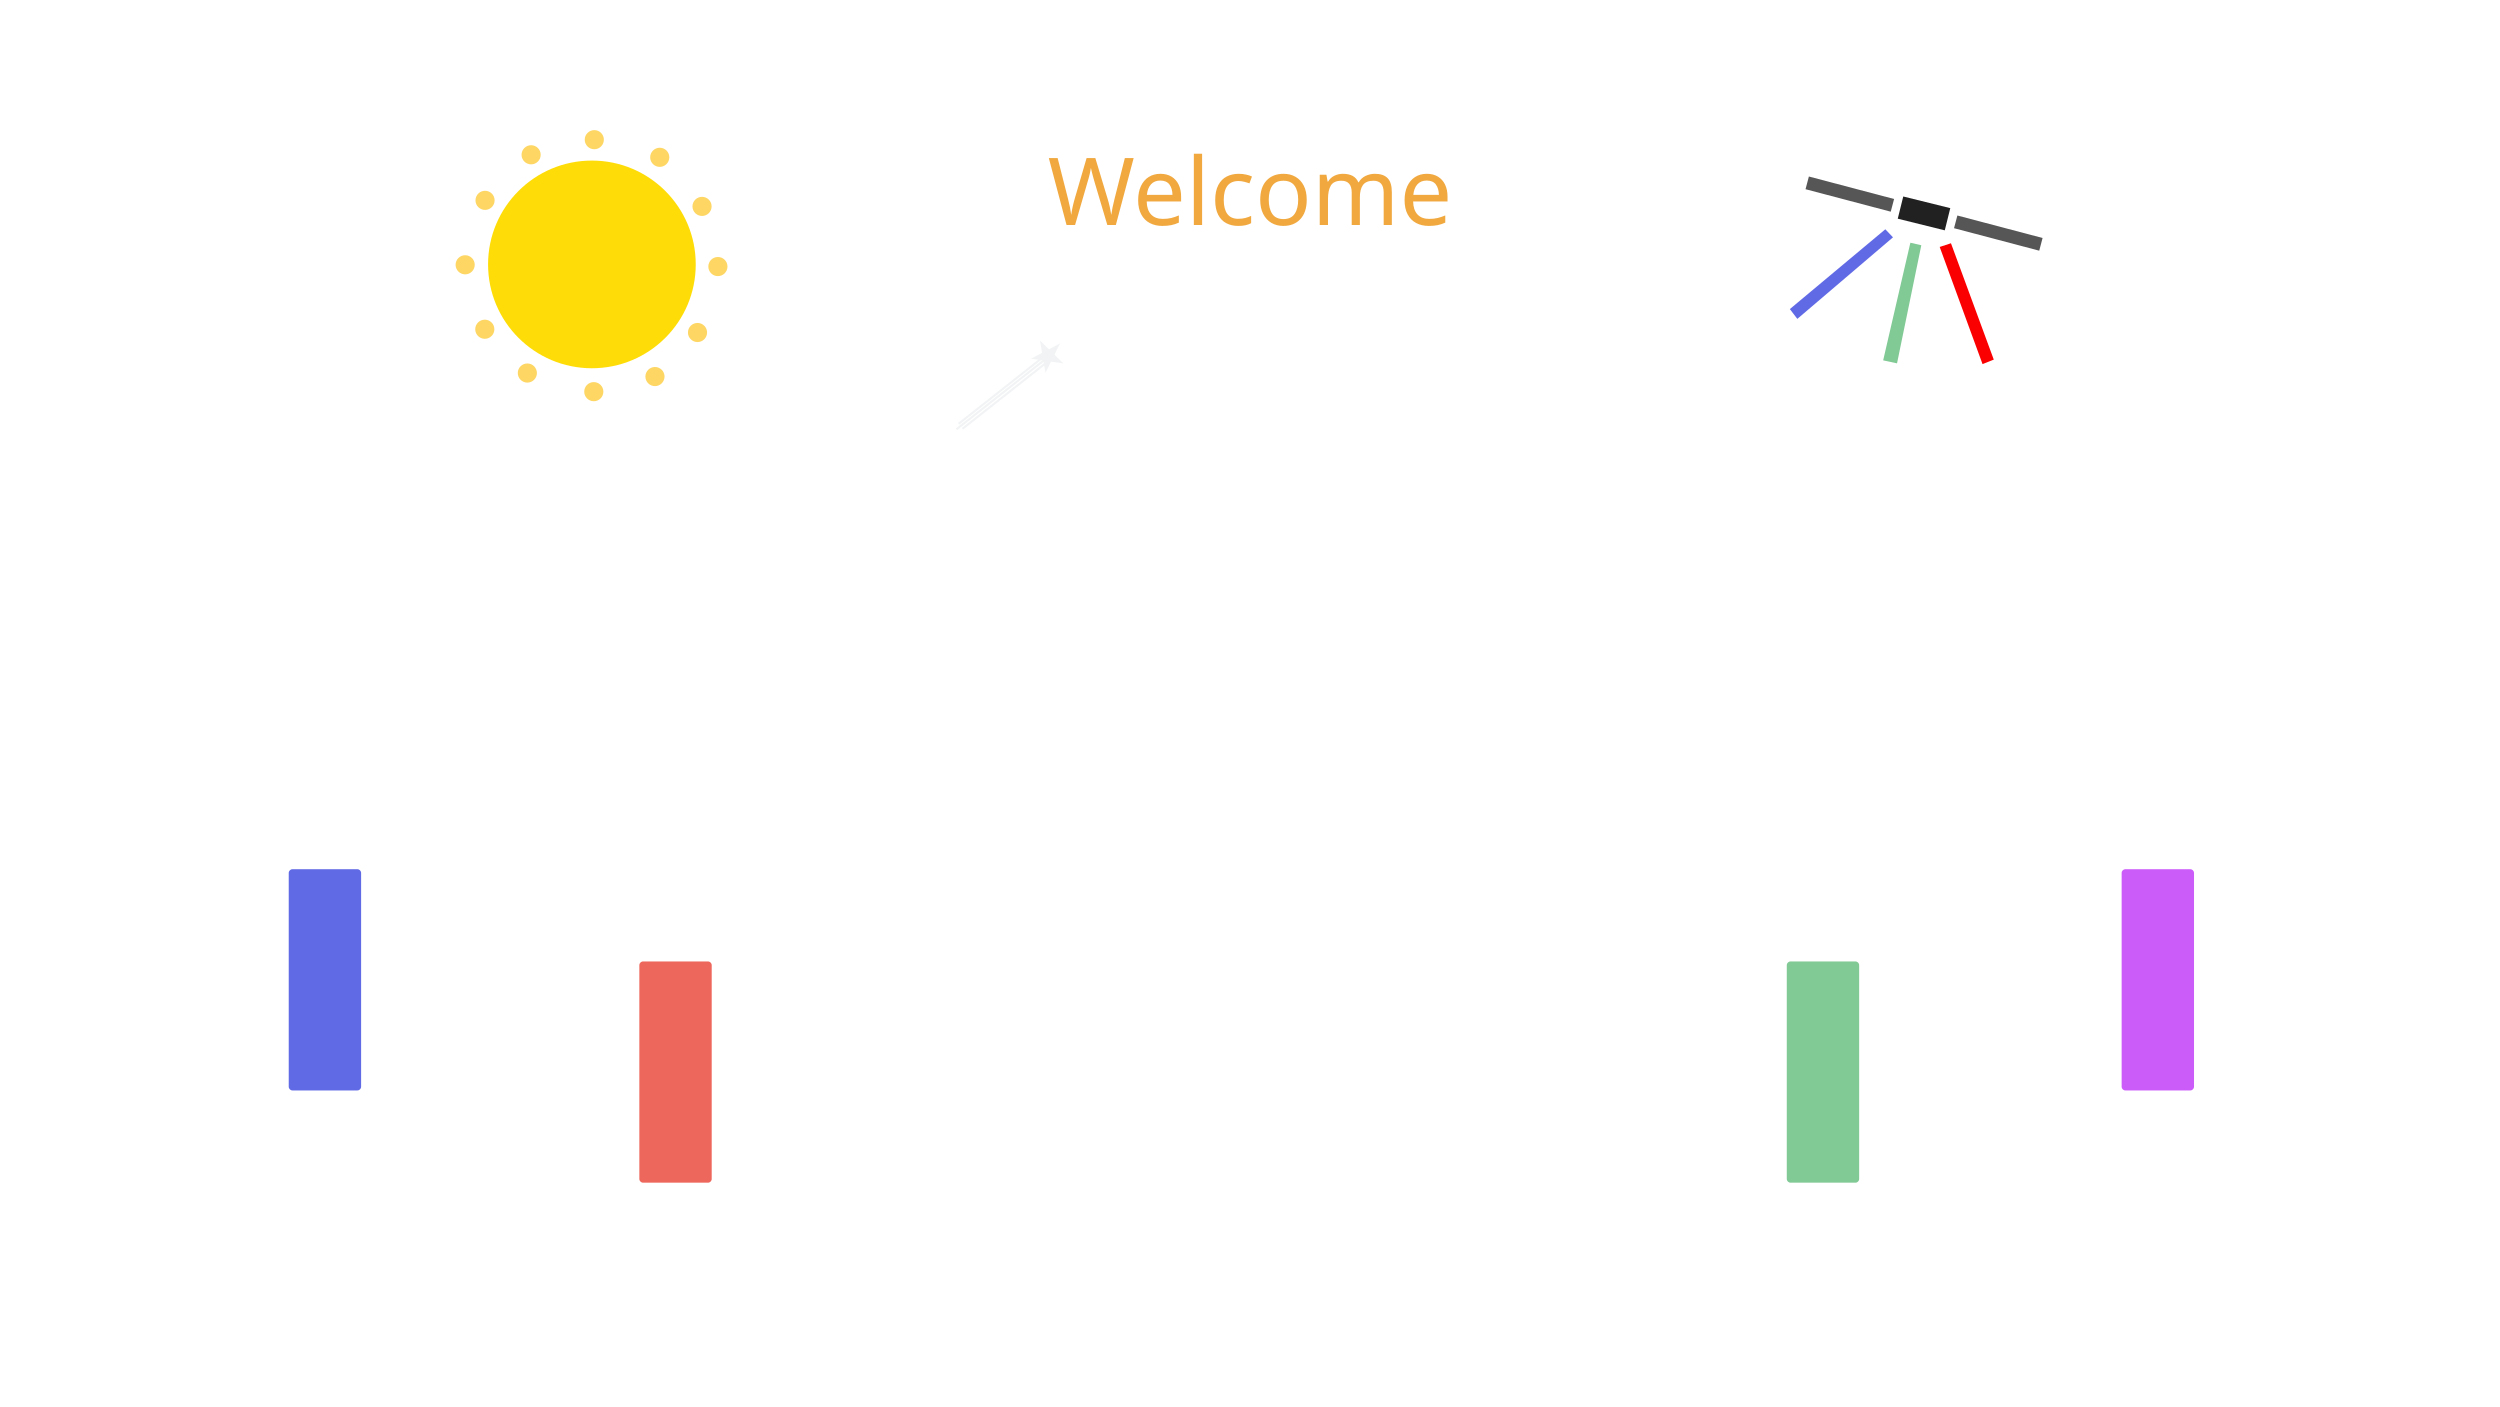
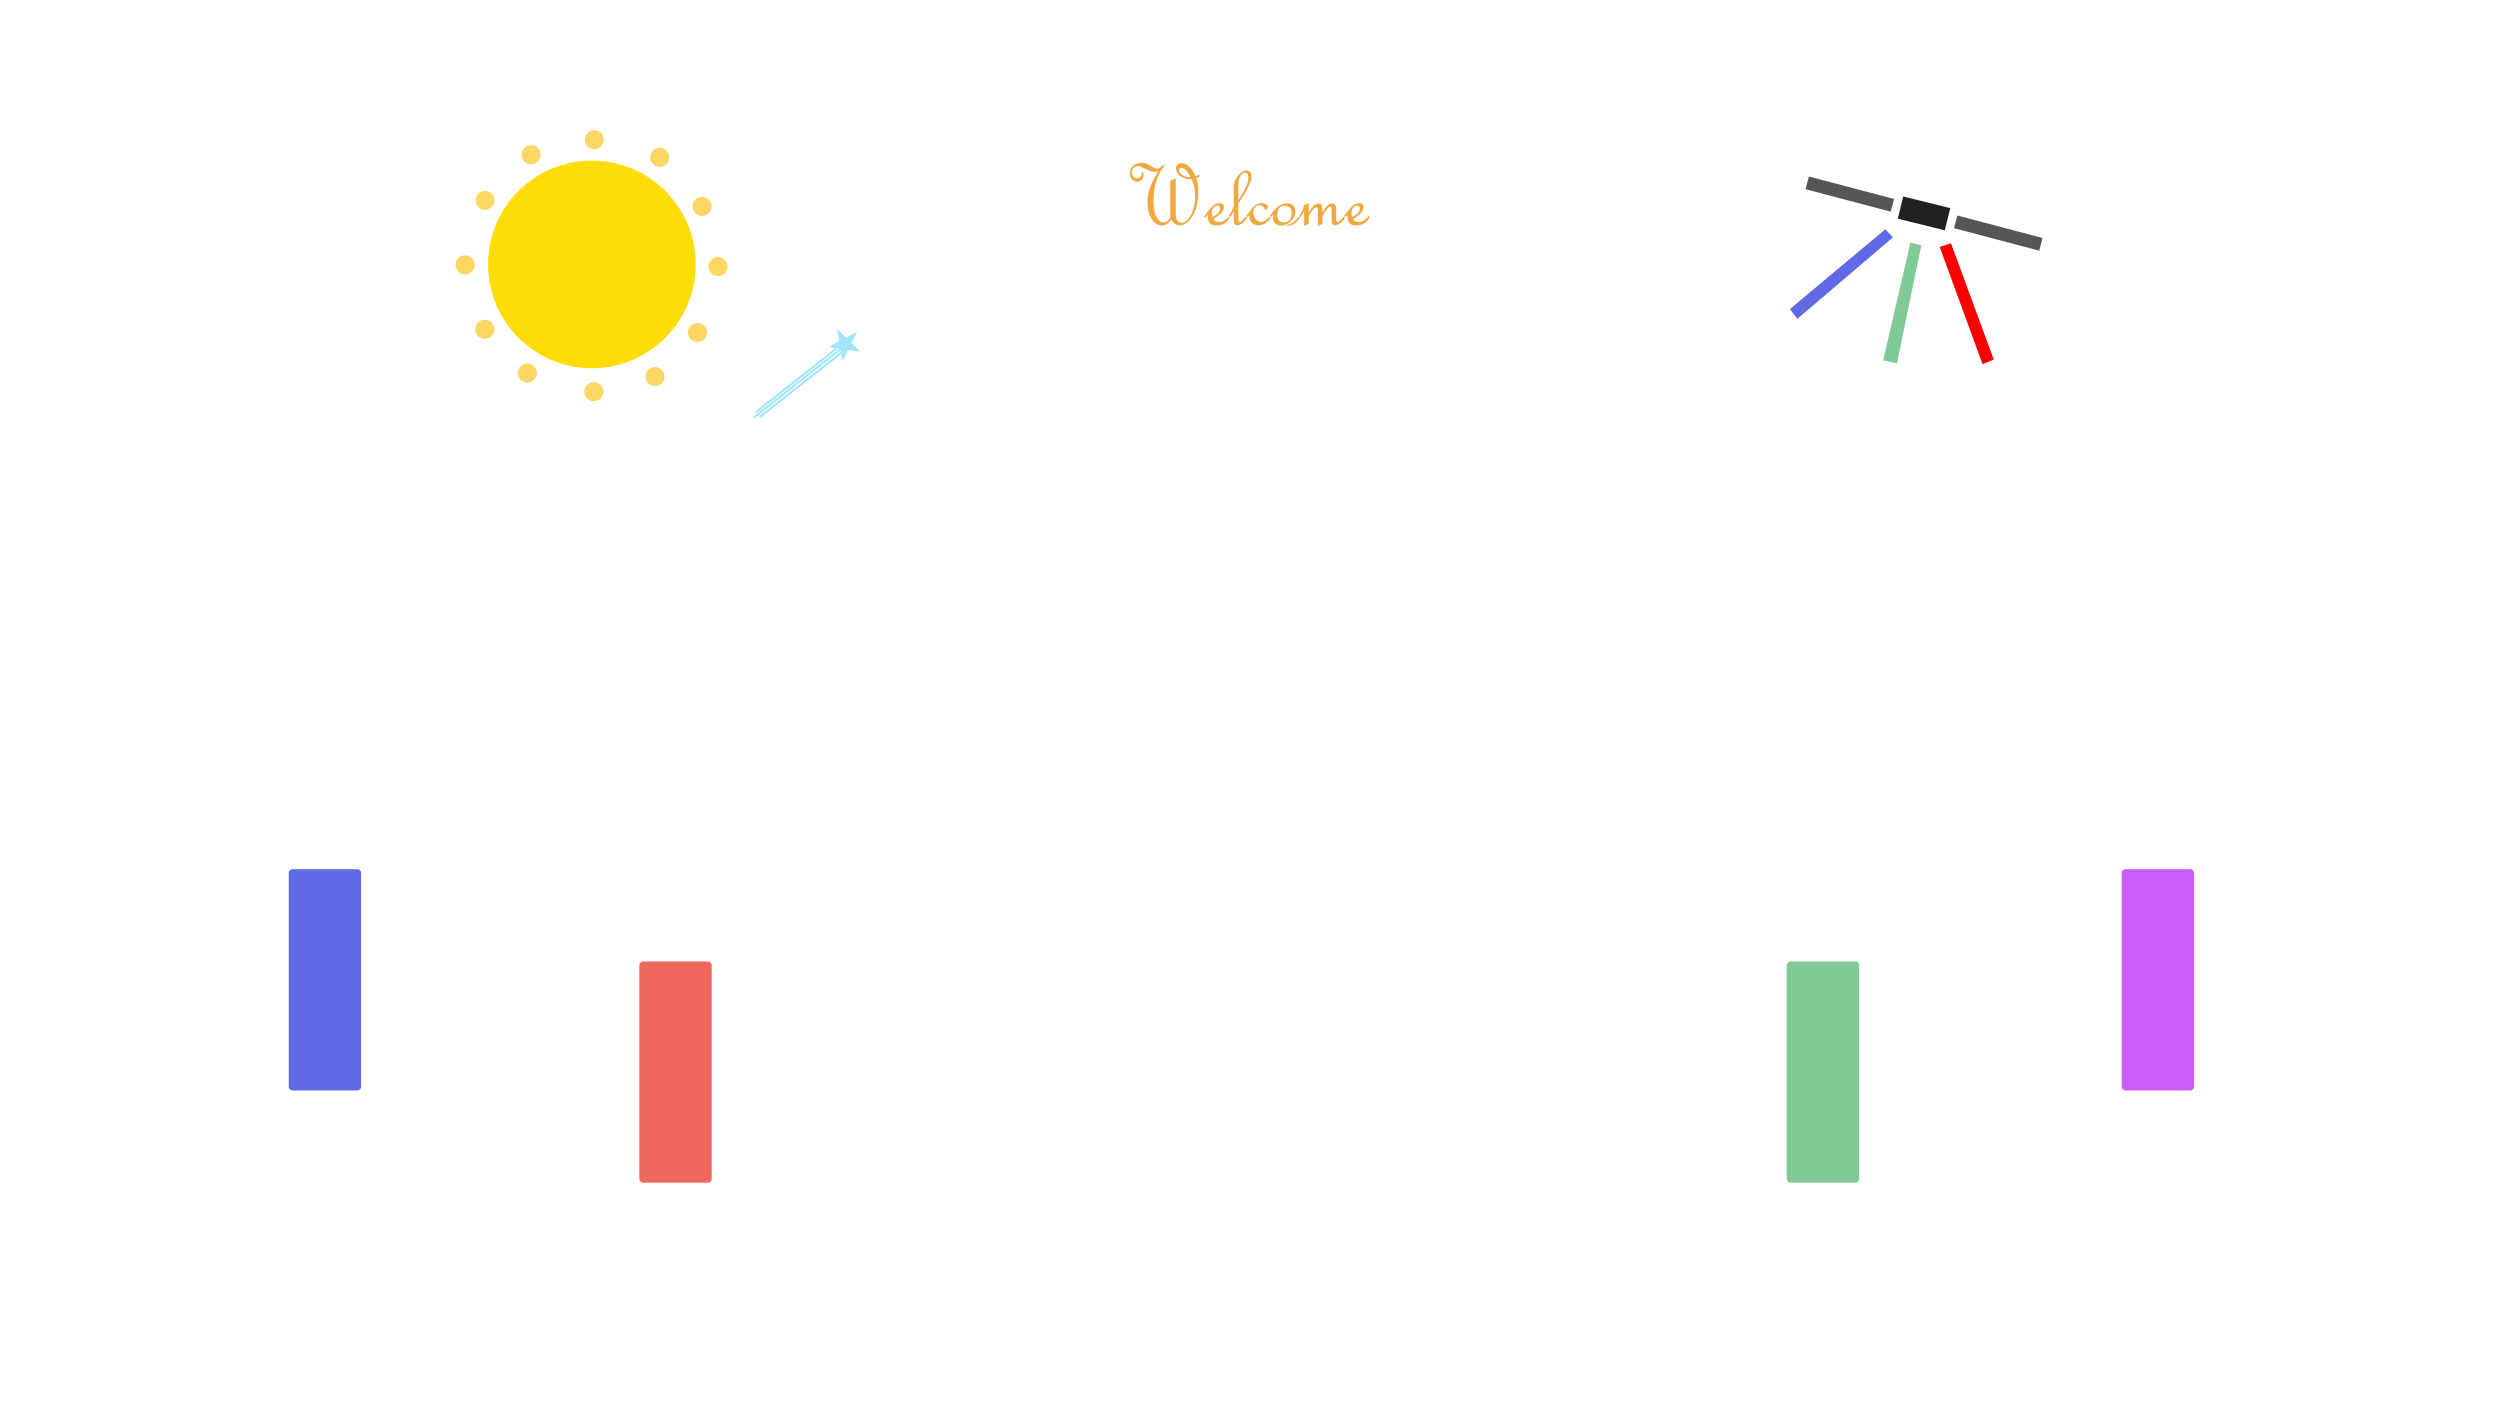
<svg xmlns="http://www.w3.org/2000/svg" id="太阳" baseProfile="full" width="100%" height="100%" viewBox="0 0 6667 3750">
  <defs>
    <style>
			.cls-1 {
			fill: #fedc08;
			}

			.cls-2 {
			fill: #fdd663;
			}

			.cls-2, .cls-3, .cls-4, .cls-5, .cls-6, .cls-7 {
			fill-rule: evenodd;
			}

			.cls-3 {
			fill: #565656;
			}

			.cls-4 {
			fill: #212121;
			}

			.cls-5, .cls-8 {
			fill: #616ae5;
			}

			.cls-10, .cls-6 {
			fill: #81c995;
			}

			.cls-7 {
			fill: #fb0000;
			}

			.cls-9 {
			fill: #cb5cf9;
			}

			.cls-11 {
			fill: #ee675c;
			}
			.cls-12 {
- 			fill: rgba(241,243,244,255);
+ 			fill: #a0e5fc;
+ 			fill-rule: evenodd;
+ 			}
+ 			.cls-13 {
+ 			fill: #f0a83f;
			fill-rule: evenodd;
			}
		</style>
  </defs>
  <circle id="太阳-2" data-name="太阳" class="cls-1" cx="1578.5" cy="705.14" r="276.91" />
  <path id="太阳光" class="cls-2" d="M1759.42,393.991a25.51,25.51,0,1,1-25.51,25.51A25.51,25.51,0,0,1,1759.42,393.991ZM1584.88,347a25.51,25.51,0,1,1-25.51,25.51A25.509,25.509,0,0,1,1584.88,347ZM1872.2,524.9a25.51,25.51,0,1,1-25.51,25.51A25.509,25.509,0,0,1,1872.2,524.9Zm42.29,160.443a25.51,25.51,0,1,1-25.51,25.51A25.509,25.509,0,0,1,1914.49,685.34Zm-54.37,175.883a25.51,25.51,0,1,1-25.51,25.509A25.507,25.507,0,0,1,1860.12,861.223ZM1746.67,978.7a25.509,25.509,0,1,1-25.51,25.508A25.515,25.515,0,0,1,1746.67,978.7Zm-163.13,40.278a25.51,25.51,0,1,1-25.51,25.51A25.508,25.508,0,0,1,1583.54,1018.98ZM1406.32,969.3a25.509,25.509,0,1,1-25.51,25.51A25.51,25.51,0,0,1,1406.32,969.3ZM1292.87,852.5a25.51,25.51,0,1,1-25.51,25.509A25.509,25.509,0,0,1,1292.87,852.5ZM1240.51,680.64A25.51,25.51,0,1,1,1215,706.15,25.51,25.51,0,0,1,1240.51,680.64Zm53.03-171.855a25.51,25.51,0,1,1-25.51,25.51A25.51,25.51,0,0,1,1293.54,508.785Zm122.85-121.507a25.51,25.51,0,1,1-25.51,25.51A25.51,25.51,0,0,1,1416.39,387.278Z">
    <animateTransform attributeType="XML" attributeName="transform" begin="0s" dur="35s" type="rotate" from="0 1578.5 705.14" to="360 1578.5 705.14" repeatCount="indefinite" />
  </path>
  <path id="卫星_右" data-name="卫星 右" class="cls-3" d="M5219.93,574.722l227.22,59.968-8.93,33.841L5211,608.563Z">
    <animateMotion path="M 0 0 L 40 20 Z" dur="3s" repeatCount="indefinite" />
  </path>
  <path id="卫星_左" data-name="卫星 左" class="cls-3" d="M4823.93,470.722l227.22,59.968-8.93,33.841L4815,504.563Z">
    <animateMotion path="M 0 0 L 40 20 Z" dur="3s" repeatCount="indefinite" />
  </path>
  <path id="卫星-2" data-name="卫星" class="cls-4" d="M5075.6,524L5201,555.059l-14.67,59.211-125.39-31.059Z">
    <animateMotion path="M 0 0 L 40 20 Z" dur="3s" repeatCount="indefinite" />
  </path>
  <path id="卫星_蓝" data-name="卫星 蓝" class="cls-5" d="M5027.77,611.426l20.45,21.479-255.11,217.5-19.96-26.153Z">
    <animateMotion path="M 0 0 L 40 20 Z" dur="3s" repeatCount="indefinite" />
  </path>
  <path id="卫星_绿" data-name="卫星 绿" class="cls-6" d="M5094.57,647.3l29.19,6.682L5059,969l-37-8Z">
    <animateMotion path="M 0 0 L 40 20 Z" dur="3s" repeatCount="indefinite" />
  </path>
  <path id="卫星_红" data-name="卫星 红" class="cls-7" d="M5172.77,658.565l30.05-9.861L5317,959l-30,12Z">
    <animateMotion path="M 0 0 L 40 20 Z" dur="3s" repeatCount="indefinite" />
  </path>
  <rect id="蓝" class="cls-8" x="770" y="2318" width="193" height="590" rx="10" ry="10">
    <animateMotion path="M 0 0 L 0 50 Z" dur="4s" repeatCount="indefinite" />
  </rect>
  <rect id="紫红" class="cls-9" x="5658" y="2318" width="193" height="590" rx="10" ry="10">
    <animateMotion path="M 0 0 L 0 50 Z" dur="4s" repeatCount="indefinite" />
  </rect>
  <rect id="绿" class="cls-10" x="4765" y="2564" width="193" height="590" rx="10" ry="10">
    <animateMotion path="M 0 0 L 0 50 Z" dur="4s" repeatCount="indefinite" />
  </rect>
  <rect id="红" class="cls-11" x="1705" y="2564" width="193" height="590" rx="10" ry="10">
    <animateMotion path="M 0 0 L 0 50 Z" dur="4s" repeatCount="indefinite" />
  </rect>
-   <path id="流星尾巴" class="cls-12" d="M2784.15,957.134l3.46,4.4L2552.47,1147.01l-3.47-4.4Zm5.69-14.705,3.46,4.4L2558.16,1132.3l-3.47-4.4Zm10.43,13.282,3.46,4.4L2568.59,1145.58l-3.47-4.4Z">
-     <animateMotion path="M 50 0 L 0 50 Z" dur="4s" repeatCount="indefinite" />
+   <path id="流星尾巴" class="cls-12" d="M2243.15,926.134l3.46,4.4L2011.47,1116.01l-3.47-4.4Zm5.69-14.705,3.46,4.4L2017.16,1101.3l-3.47-4.4Zm10.43,13.282,3.46,4.4L2027.59,1114.58l-3.47-4.4Z">
+     <animateMotion path="M 50 0 L 0 40 Z" dur="4s" repeatCount="indefinite" />
  </path>
-   <path id="五角星" class="cls-12" d="M2788.02,994.426l-5.53-33.071-33.16-4.8,29.72-15.517-5.66-33.049,23.9,23.481,29.66-15.631L2812,945.873l24,23.389-33.15-4.922Z">
-     <animateMotion path="M 50 0 L 0 50 Z" dur="4s" repeatCount="indefinite" />
+   <path id="五角星" class="cls-12" d="M2247.02,963.426l-5.53-33.071-33.16-4.8,29.72-15.517-5.66-33.049,23.9,23.481,29.66-15.631L2271,914.873l24,23.389-33.15-4.922Z">
+     <animateMotion path="M 50 0 L 0 40 Z" dur="4s" repeatCount="indefinite" />
  </path>
-   <text id="2022" data-name="2022" font-size="250px" fill="#f0a83f" text-anchor="middle" x="3333.5" font-family="French Script MT" y="600">Welcome</text>
+   <path id="Welcome" class="cls-13" d="M3197.42,465.5q-6.345,4.15-8.67,4.15h-0.24q-7.485-16.846-17.42-25.635t-20.79-8.789a13.975,13.975,0,0,0-10.25,3.845,13.485,13.485,0,0,0-3.91,10.071q0,11.6,10.93,19.959t29.72,8.361h0.85a106.025,106.025,0,0,1,9.53,44.726q0,29.817-11.23,50.957t-25.03,21.139q-6.72,0-11.11-6.232t-4.39-16.5V474.9L3121,482.467v94.239q0,5.859-5.61,11.169a17.754,17.754,0,0,1-12.45,5.31q-11.715,0-19.23-15.137-7.5-15.135-7.51-41.626,0-57.129,29.3-94.97l-2.56-2.564Q3092.32,450,3085.24,450q-4.77,0-13.8-6.1-8.91-6.225-14.89-7.934a42.149,42.149,0,0,0-11.6-1.709q-14.16,0-22.94,7.934a26.086,26.086,0,0,0-8.79,20.264q0,9.767,5.73,15.869a18.54,18.54,0,0,0,14.04,6.1,16.436,16.436,0,0,0,11.96-4.638,16.1,16.1,0,0,0,4.77-12.085q0-5.859-2.39-9.278l-2.99.977a24.241,24.241,0,0,1,.49,3.784,11.76,11.76,0,0,1-3.63,8.545,12.1,12.1,0,0,1-8.93,3.662,13.49,13.49,0,0,1-9.98-4.272,14.28,14.28,0,0,1-4.19-10.376,17.871,17.871,0,0,1,4.65-12.451,15,15,0,0,1,11.61-5.127q6.12,0,18.71,6.714,16.14,8.546,26.17,8.544a31.63,31.63,0,0,0,9.78-1.464q-29.055,43.335-29.05,83.007,0,26.492,11.35,43.885t27.35,17.395q14.64,0,24.29-15.747,9.27,15.5,24.05,15.5,18.795,0,33.75-26t14.95-62.5a151.2,151.2,0,0,0-5.25-38.086q6.72-2.075,9.52-4.273Zm-24.78,6.958q-11.715,0-19.9-6.043t-8.18-12.512q0-6.47,5.74-6.47,11.835,0,24.78,25.025h-2.44Zm104.61,103.515a42.8,42.8,0,0,1-12.75,12.085q-7.02,4.152-12.76,4.151-11.97,0-15.75-8.79,27.96-15.379,27.96-31.25a9.737,9.737,0,0,0-3.24-7.568,11.79,11.79,0,0,0-8.24-2.93q-9.03,0-17.57,7.019t-24.42,29.48l4.03,2.808q2.31-3.415,6.71-9.033a43.281,43.281,0,0,0-.48,6.225q0,10.988,5.92,17.029t16.05,6.043q13.92,0,22.46-5.31t15.75-17.029Zm-44.55-.61a24.68,24.68,0,0,1-.98-7.446,22.432,22.432,0,0,1,4.27-13.794q4.275-5.738,10.5-5.738a6.822,6.822,0,0,1,5.43,2.32,8.76,8.76,0,0,1,2.02,5.981q0,12.086-20.26,21.973a24.436,24.436,0,0,0-.98-3.3h0Zm46.51,5.859a74.378,74.378,0,0,0,10.98-18.8V584.64q0,10.254,2.2,13.123a7.654,7.654,0,0,0,6.47,2.868q14.28,0,28.81-21.728l-3.78-3.174q-12.21,15.993-17.71,15.991a3.046,3.046,0,0,1-3.17-2.746,56.351,56.351,0,0,1-.61-10.315V543.38q19.17-29.783,27.22-46.325t8.06-26.306q0-7.325-3.6-11.719a12.163,12.163,0,0,0-9.95-4.395q-11.97,0-22.95,14.16a50.345,50.345,0,0,0-10.99,31.617v47.241q0,1.955-2.38,8a101.3,101.3,0,0,1-4.33,9.766,73.847,73.847,0,0,1-3.85,6.592q-1.89,2.87-4.21,6.164Zm23.19-88.257q0-14.89,5.31-23.559t13-8.667q8.43,0,8.42,13.672,0,8.911-5.18,21.057t-21.55,39v-41.5Zm83.99,83.008q-10.755,15.747-23.2,15.747a18.27,18.27,0,0,1-14.89-7.324,27.061,27.061,0,0,1-5.86-17.456q0-8.789,4.94-14.4t11.05-5.616q10.38,0,15.75,13.306a14.333,14.333,0,0,0,7.93-9.766q-5.73-8.789-18.43-8.789a28.543,28.543,0,0,0-15.44,4.944q-7.755,4.944-25.82,31.555l4.03,2.808,5.49-7.568-0.24.976q0,12.452,6.47,19.348t16.97,6.9q21.6,0,35.27-21.728Zm2.31,5.249a106.138,106.138,0,0,1,6.72-9.521,47.806,47.806,0,0,0-.73,8.789,20.407,20.407,0,0,0,5.92,15.075q5.91,5.92,15.8,5.921,15.27,0,26.74-11.8t11.47-26.115q0-10.031-6.04-15.658t-16.66-5.626a38.249,38.249,0,0,0-21.24,6.614q-10.14,6.615-26,29.274Zm17.7-8.3q0-11.6,5.31-18.066a17.46,17.46,0,0,1,14.23-6.47q8.415,0,13.55,5.432,5.115,5.433,5.12,15.076,0,11.109-5.49,17.822t-14.77,6.714q-17.94,0-17.95-20.508h0Zm57.99,3.052q-12.57,19.41-32.72,23.926l0.98,2.808a50.1,50.1,0,0,0,17.33-5.433q8.67-4.454,18.44-18.371Zm120.24-.244q-12.21,15.993-17.7,15.991a2.975,2.975,0,0,1-2.93-1.892q-0.855-1.891-.86-10.437V556.93q0-14.281-10.5-14.282-6.465,0-12.39,5.249-5.91,5.25-13.61,18.555,0-15.747-2.56-19.776a8.511,8.511,0,0,0-7.69-4.028q-12.33,0-26.25,23.8V541.183l-12.2,5.737a86.163,86.163,0,0,1-14.77,31.25l3.78,3.052a74.724,74.724,0,0,0,10.99-18.8v40.528l12.2-5.982V577.682q0-1.1,4.89-9.521,4.875-8.424,8.66-11.841t6.96-3.418c2.52,0,3.79,1.831,3.79,5.493v44.556l12.2-5.982V577.682q0-1.1,4.4-8.606a99.341,99.341,0,0,1,7.02-10.8,25.529,25.529,0,0,1,4.94-4.944,7.692,7.692,0,0,1,4.4-1.648q3.54,0,3.54,4.517V584.64q0,10.5,2.25,13.245a7.845,7.845,0,0,0,6.41,2.746q14.535,0,28.81-21.728Zm65.06,0.244a42.941,42.941,0,0,1-12.76,12.085q-7.02,4.152-12.75,4.151-11.97,0-15.75-8.79,27.96-15.379,27.96-31.25a9.737,9.737,0,0,0-3.24-7.568,11.807,11.807,0,0,0-8.24-2.93q-9.03,0-17.58,7.019-8.535,7.021-24.41,29.48l4.03,2.808q2.31-3.415,6.71-9.033a41.962,41.962,0,0,0-.49,6.225q0,10.988,5.92,17.029t16.05,6.043q13.92,0,22.47-5.31t15.74-17.029Zm-44.55-.61a24.367,24.367,0,0,1-.98-7.446,22.432,22.432,0,0,1,4.27-13.794q4.275-5.738,10.5-5.738a6.822,6.822,0,0,1,5.43,2.32,8.81,8.81,0,0,1,2.02,5.981q0,12.086-20.27,21.973a23.513,23.513,0,0,0-.97-3.3h0Z" />
</svg>
